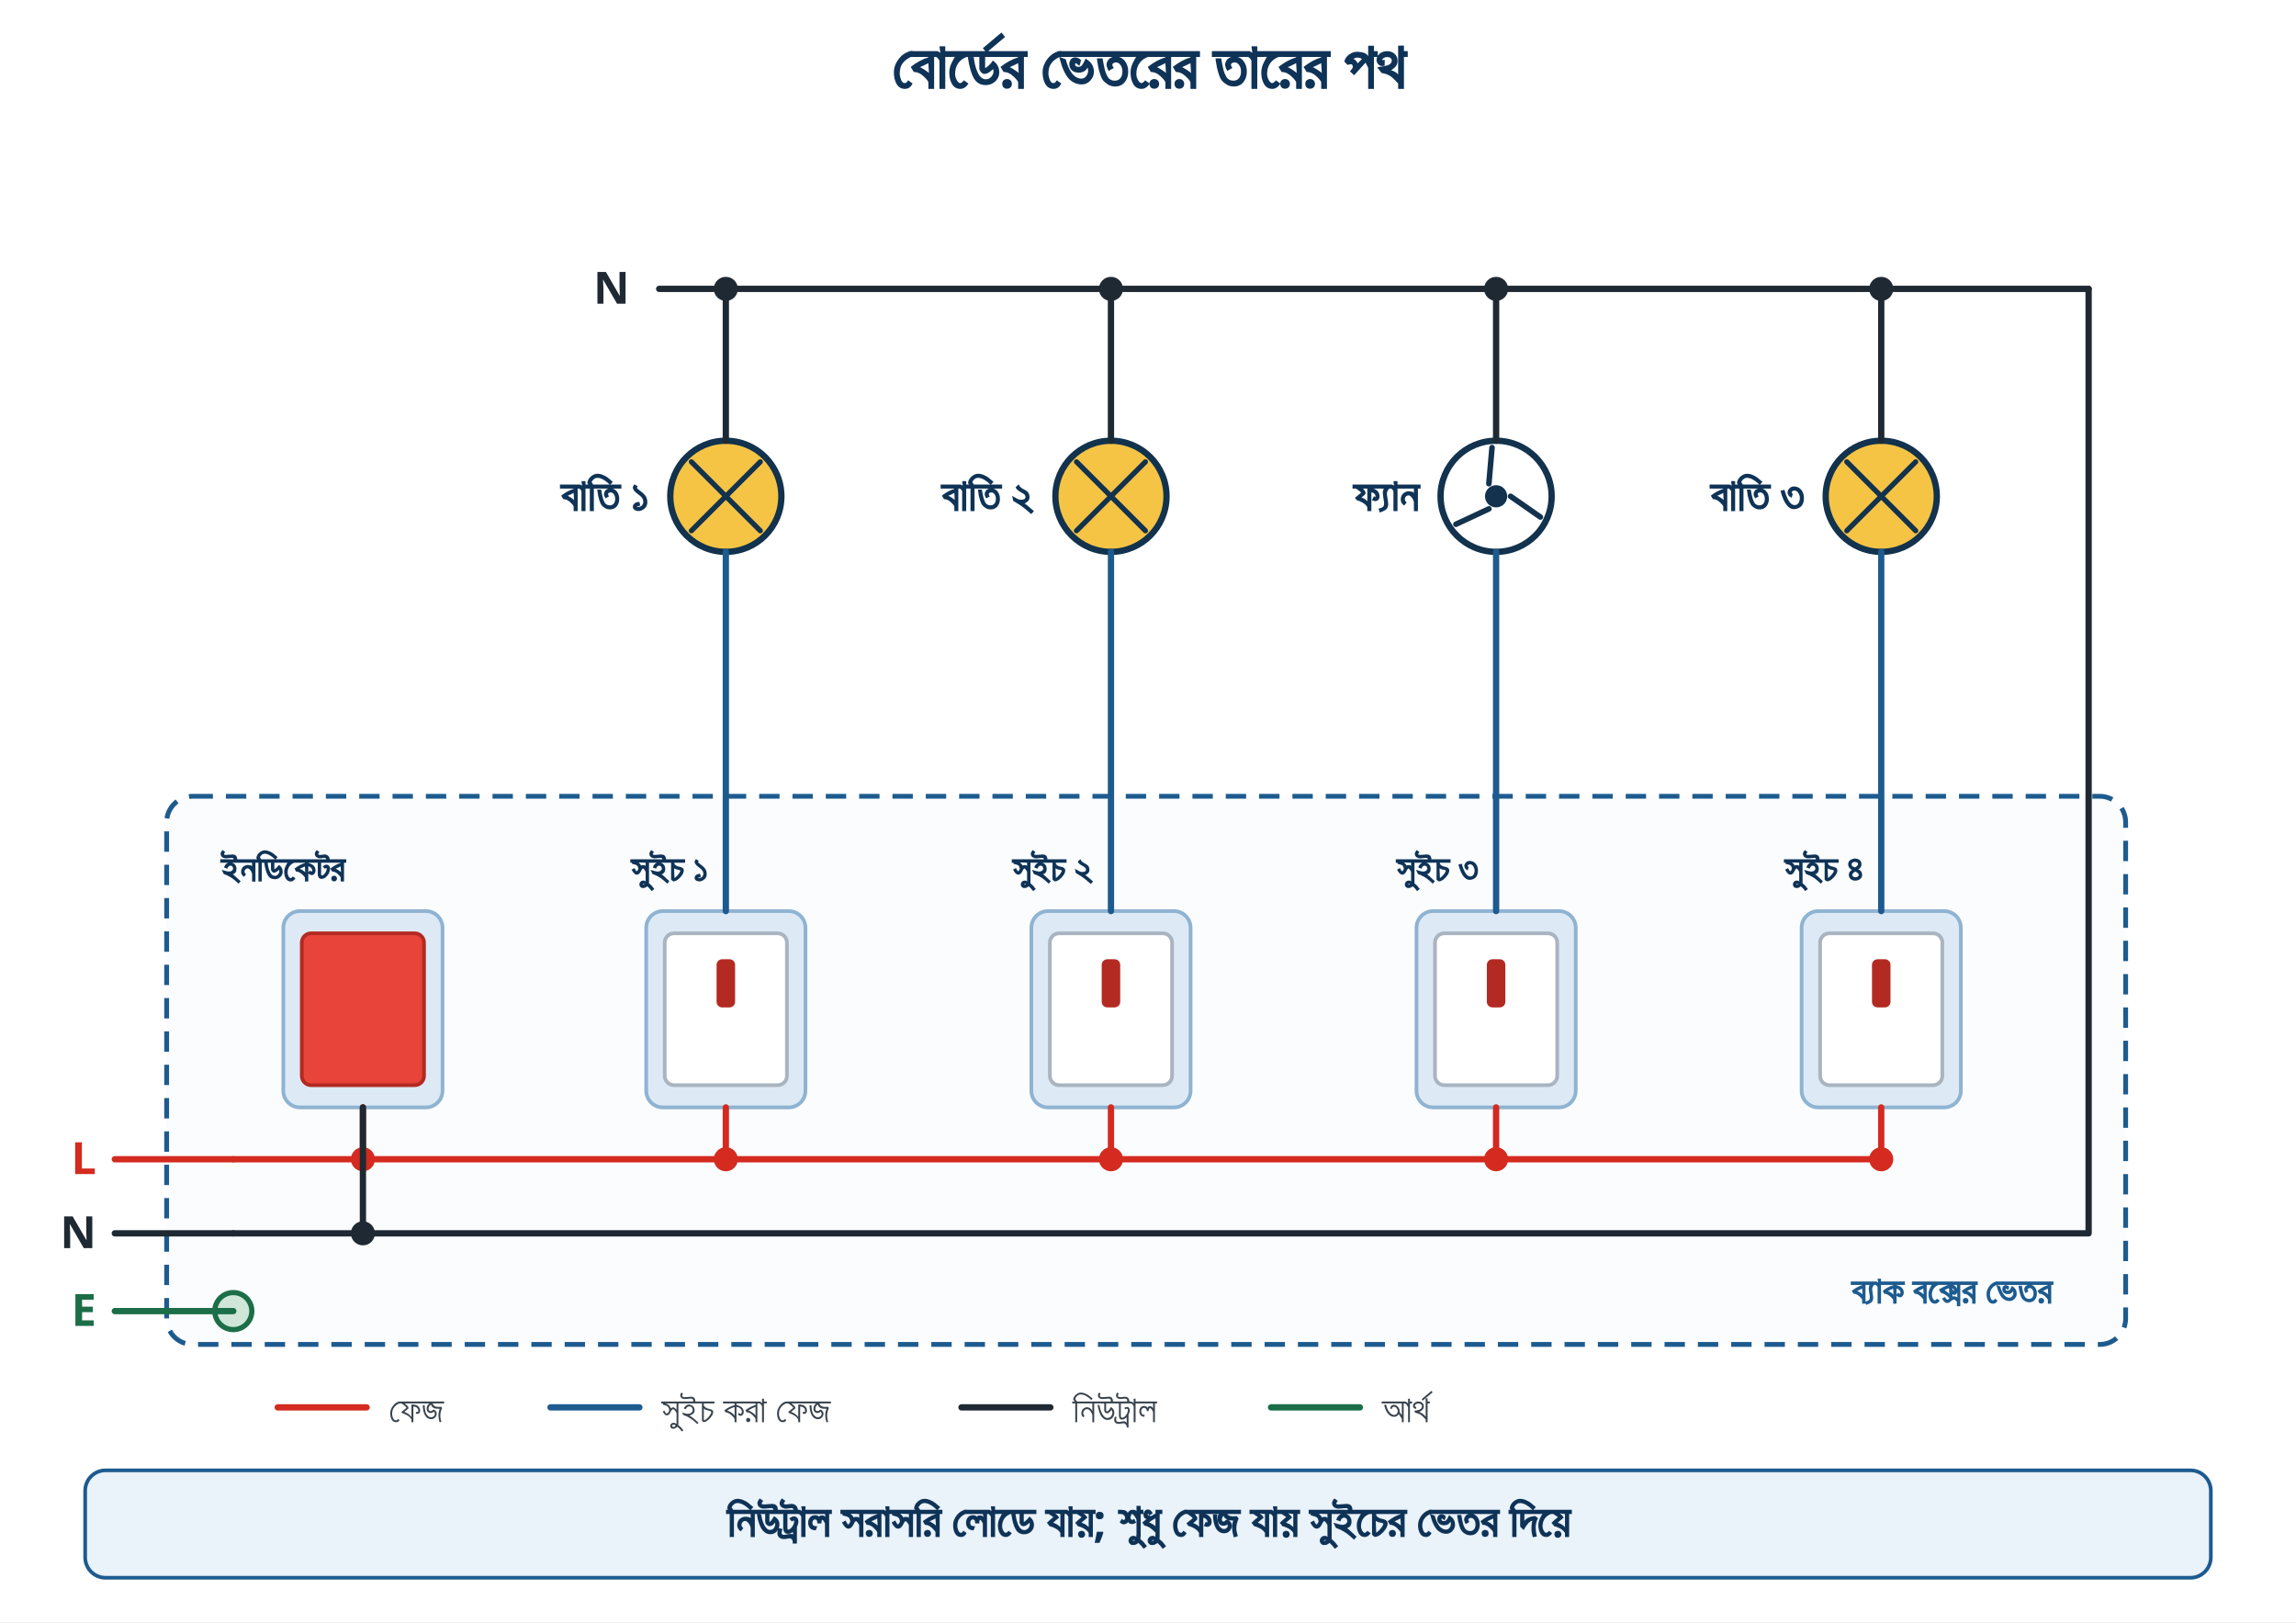
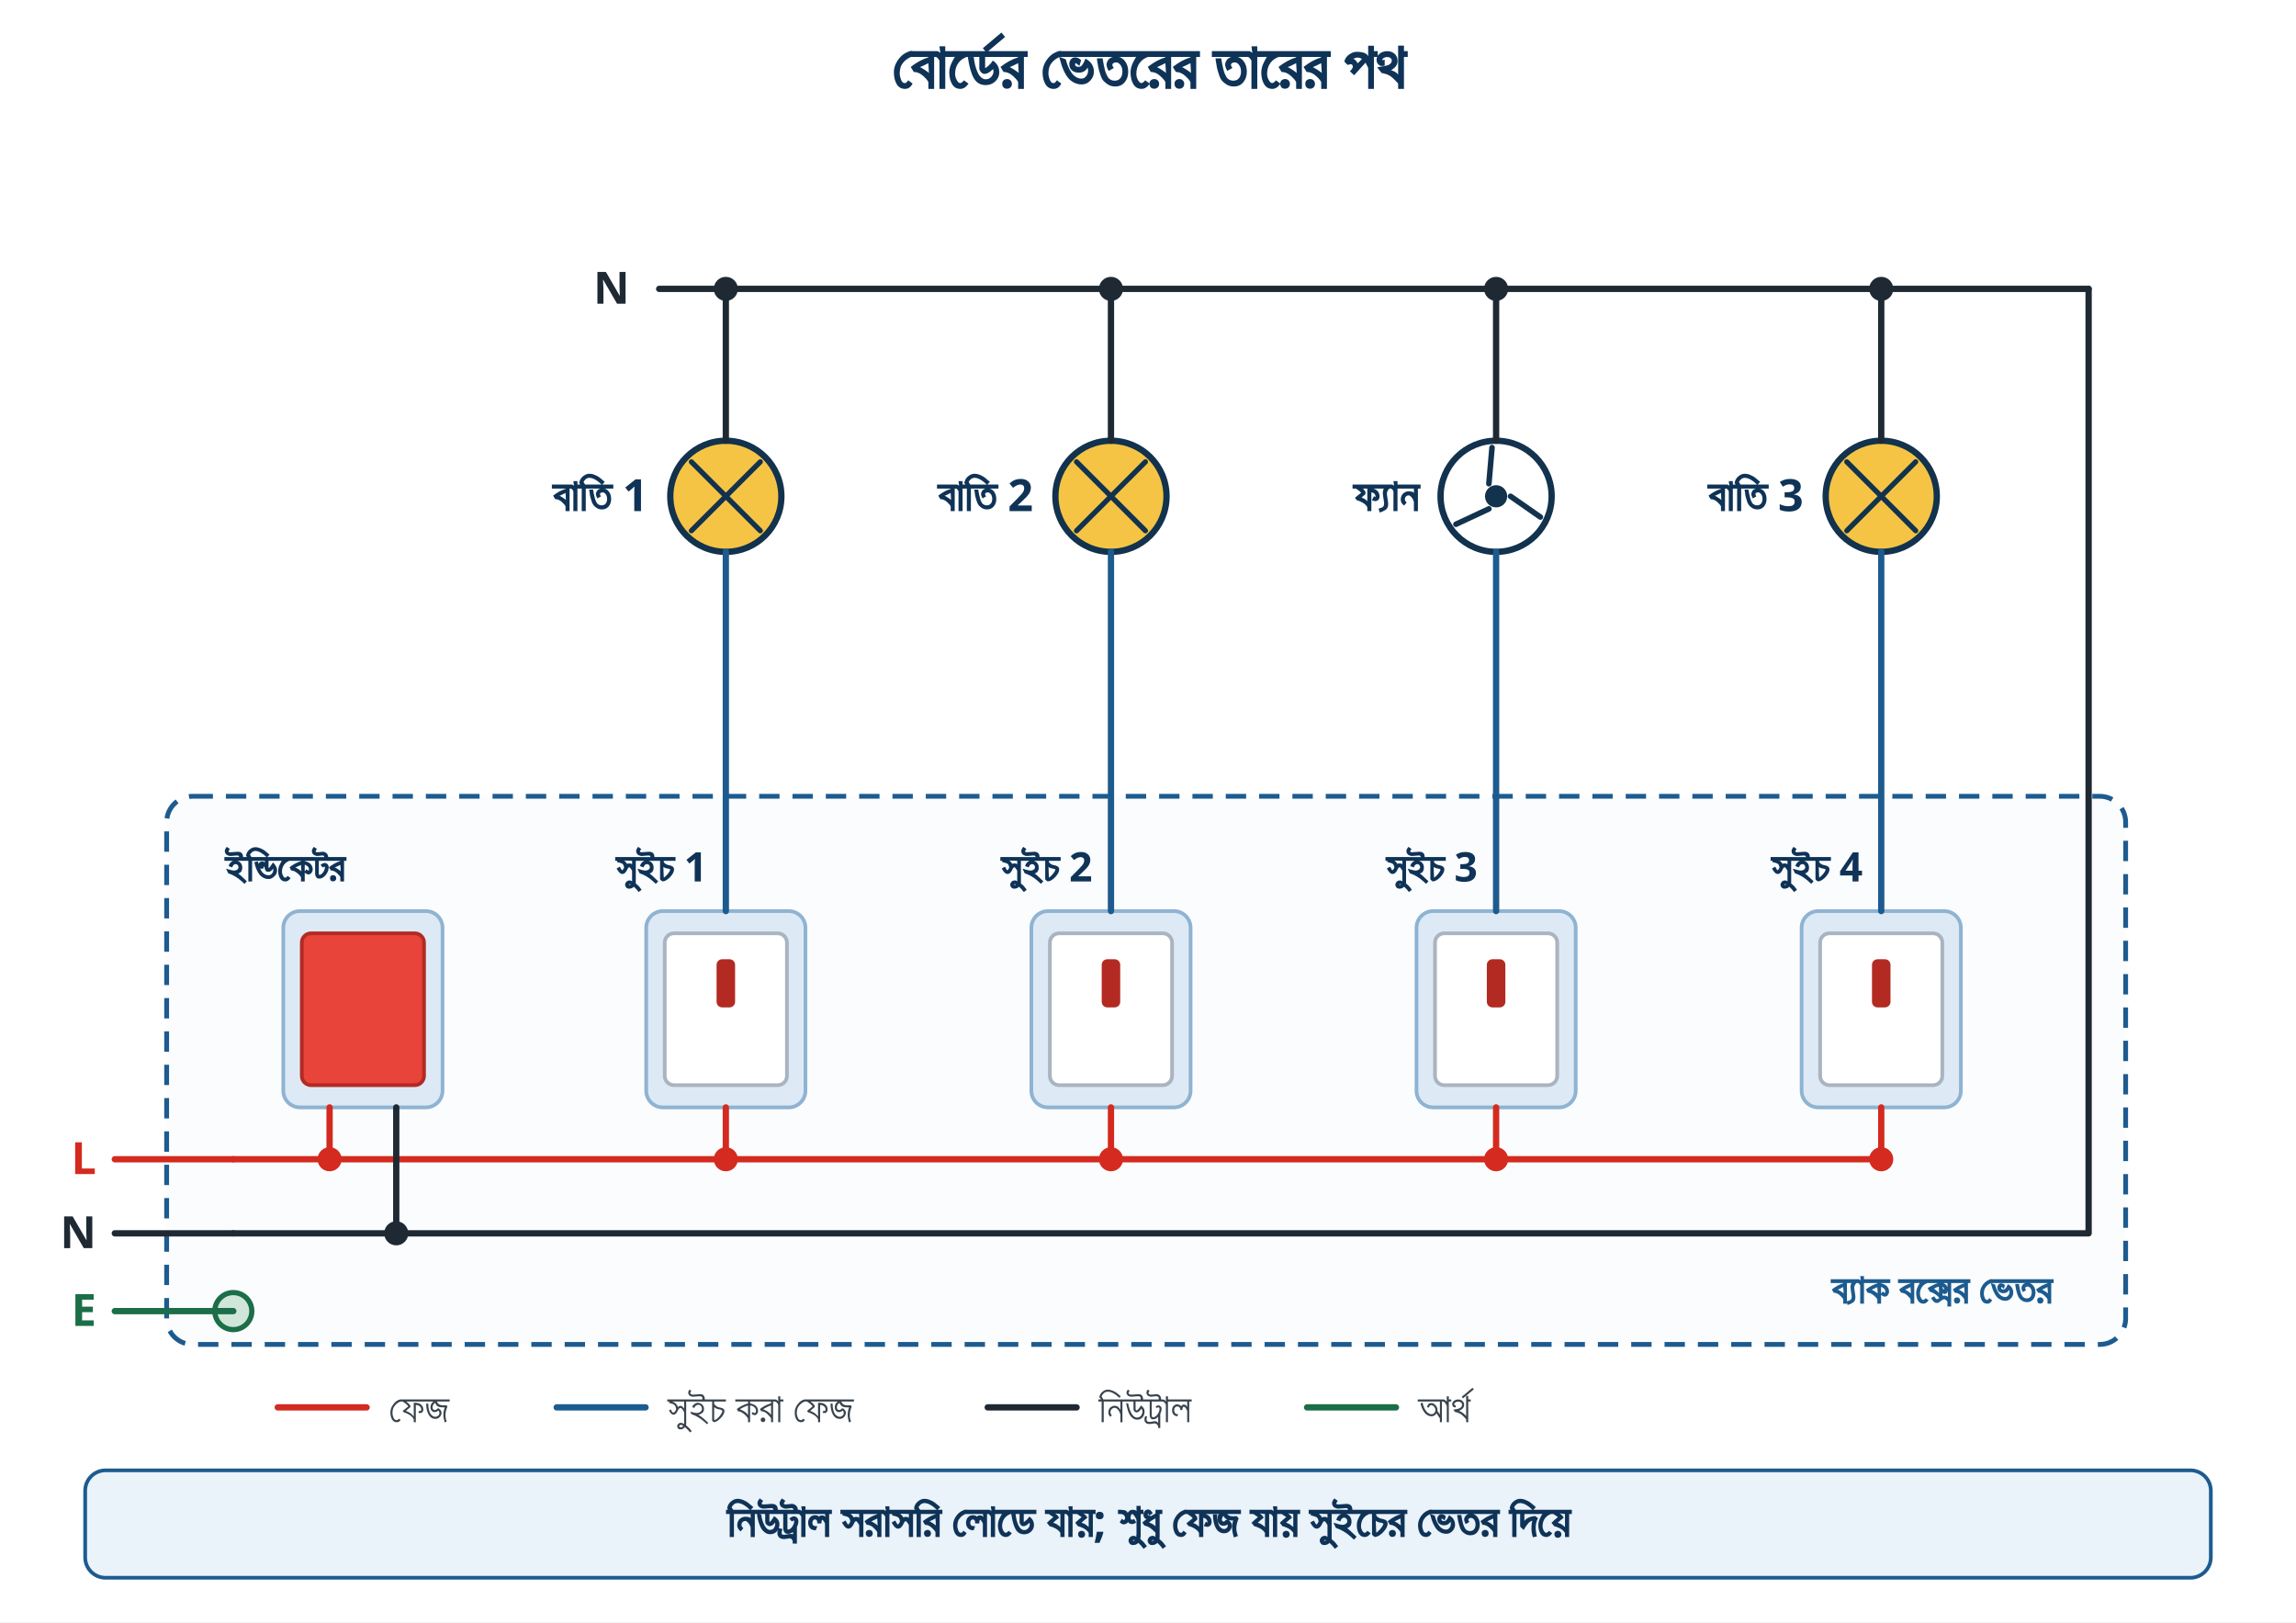
<svg xmlns="http://www.w3.org/2000/svg" width="1240" height="876" viewBox="0 0 1240 876">
  <rect width="1240" height="876" fill="#FFFFFF" />
  <text x="620.0" y="48.0" font-family="Kalpurush" font-size="34" font-weight="700" fill="#0F3357" text-anchor="middle">বোর্ডের ভেতরের তারের পথ</text>
  <circle cx="392.0" cy="268.0" r="30.0" fill="#F5C445" stroke="#12324D" stroke-width="3.4" />
  <path d="M 373.4 249.4 L 410.6 286.6" fill="none" stroke="#12324D" stroke-width="2.8" stroke-linecap="round" stroke-linejoin="round" />
  <path d="M 410.6 249.4 L 373.4 286.6" fill="none" stroke="#12324D" stroke-width="2.8" stroke-linecap="round" stroke-linejoin="round" />
-   <text x="350.0" y="276.0" font-family="Kalpurush" font-size="24" font-weight="700" fill="#0F3357" text-anchor="end">বাতি ১</text>
+   <text x="350.0" y="276.0" font-family="Kalpurush" font-size="24" font-weight="700" fill="#0F3357" text-anchor="end">বাতি 1</text>
  <circle cx="600.0" cy="268.0" r="30.0" fill="#F5C445" stroke="#12324D" stroke-width="3.4" />
  <path d="M 581.4 249.4 L 618.6 286.6" fill="none" stroke="#12324D" stroke-width="2.8" stroke-linecap="round" stroke-linejoin="round" />
  <path d="M 618.6 249.4 L 581.4 286.6" fill="none" stroke="#12324D" stroke-width="2.8" stroke-linecap="round" stroke-linejoin="round" />
-   <text x="558.0" y="276.0" font-family="Kalpurush" font-size="24" font-weight="700" fill="#0F3357" text-anchor="end">বাতি ২</text>
+   <text x="558.0" y="276.0" font-family="Kalpurush" font-size="24" font-weight="700" fill="#0F3357" text-anchor="end">বাতি 2</text>
  <circle cx="808.0" cy="268.0" r="30.0" fill="#FFFFFF" stroke="#12324D" stroke-width="3.4" />
  <path d="M 815.8 268.0 L 831.9 279.2" fill="none" stroke="#12324D" stroke-width="3.0" stroke-linecap="round" stroke-linejoin="round" />
  <path d="M 804.1 274.8 L 786.3 283.1" fill="none" stroke="#12324D" stroke-width="3.0" stroke-linecap="round" stroke-linejoin="round" />
  <path d="M 804.1 261.2 L 805.8 241.7" fill="none" stroke="#12324D" stroke-width="3.0" stroke-linecap="round" stroke-linejoin="round" />
  <circle cx="808.0" cy="268.0" r="6.0" fill="#12324D" stroke="none" stroke-width="2" />
  <text x="766.0" y="276.0" font-family="Kalpurush" font-size="24" font-weight="700" fill="#0F3357" text-anchor="end">ফ্যান</text>
  <circle cx="1016.0" cy="268.0" r="30.0" fill="#F5C445" stroke="#12324D" stroke-width="3.4" />
  <path d="M 997.4 249.4 L 1034.6 286.6" fill="none" stroke="#12324D" stroke-width="2.8" stroke-linecap="round" stroke-linejoin="round" />
  <path d="M 1034.6 249.4 L 997.4 286.6" fill="none" stroke="#12324D" stroke-width="2.8" stroke-linecap="round" stroke-linejoin="round" />
-   <text x="974.0" y="276.0" font-family="Kalpurush" font-size="24" font-weight="700" fill="#0F3357" text-anchor="end">বাতি ৩</text>
+   <text x="974.0" y="276.0" font-family="Kalpurush" font-size="24" font-weight="700" fill="#0F3357" text-anchor="end">বাতি 3</text>
  <path d="M 1128 156 L 356 156" fill="none" stroke="#1F2933" stroke-width="3.4" stroke-linecap="round" stroke-linejoin="round" />
  <path d="M 392 156 L 392 238" fill="none" stroke="#1F2933" stroke-width="3.4" stroke-linecap="round" stroke-linejoin="round" />
  <circle cx="392.0" cy="156.0" r="6.5" fill="#1F2933" stroke="none" stroke-width="2" />
  <path d="M 600 156 L 600 238" fill="none" stroke="#1F2933" stroke-width="3.4" stroke-linecap="round" stroke-linejoin="round" />
  <circle cx="600.0" cy="156.0" r="6.5" fill="#1F2933" stroke="none" stroke-width="2" />
  <path d="M 808 156 L 808 238" fill="none" stroke="#1F2933" stroke-width="3.4" stroke-linecap="round" stroke-linejoin="round" />
  <circle cx="808.0" cy="156.0" r="6.5" fill="#1F2933" stroke="none" stroke-width="2" />
  <path d="M 1016 156 L 1016 238" fill="none" stroke="#1F2933" stroke-width="3.4" stroke-linecap="round" stroke-linejoin="round" />
  <circle cx="1016.0" cy="156.0" r="6.5" fill="#1F2933" stroke="none" stroke-width="2" />
  <text x="340.0" y="164.0" font-family="Kalpurush" font-size="24" font-weight="700" fill="#1F2933" text-anchor="end">N</text>
  <rect x="90.0" y="430.0" width="1058.0" height="296.0" rx="14" fill="#FBFCFD" stroke="#1D5B8F" stroke-width="2.6" stroke-dasharray="11 7" />
-   <text x="1108.0" y="704.0" font-family="Kalpurush" font-size="20" font-weight="700" fill="#1D5B8F" text-anchor="end">ব্যাক বক্সের ভেতর</text>
+   <text x="1108.0" y="704.0" font-family="Kalpurush" font-size="22" font-weight="700" fill="#1D5B8F" text-anchor="end">ব্যাক বক্সের ভেতর</text>
  <rect x="153.0" y="492.0" width="86.0" height="106.0" rx="9" fill="#DDEAF5" stroke="#8FB3D2" stroke-width="2" />
  <rect x="163.0" y="504.0" width="66.0" height="82.0" rx="5" fill="#E8443A" stroke="#B32A22" stroke-width="2" />
-   <text x="186.0" y="476.0" font-family="Kalpurush" font-size="20" font-weight="700" fill="#0F3357" text-anchor="end">ইনডিকেটর</text>
+   <text x="186.0" y="476.0" font-family="Kalpurush" font-size="22" font-weight="700" fill="#0F3357" text-anchor="end">ইন্ডিকেটর</text>
  <rect x="349.0" y="492.0" width="86.0" height="106.0" rx="9" fill="#DDEAF5" stroke="#8FB3D2" stroke-width="2" />
  <rect x="359.0" y="504.0" width="66.0" height="82.0" rx="5" fill="#FFFFFF" stroke="#A9B4C0" stroke-width="2" />
  <rect x="387.0" y="518.0" width="10.0" height="26.0" rx="3" fill="#B32A22" stroke="none" stroke-width="0" />
-   <text x="382.0" y="476.0" font-family="Kalpurush" font-size="20" font-weight="700" fill="#0F3357" text-anchor="end">সুইচ ১</text>
+   <text x="382.0" y="476.0" font-family="Kalpurush" font-size="22" font-weight="700" fill="#0F3357" text-anchor="end">সুইচ 1</text>
  <rect x="557.0" y="492.0" width="86.0" height="106.0" rx="9" fill="#DDEAF5" stroke="#8FB3D2" stroke-width="2" />
  <rect x="567.0" y="504.0" width="66.0" height="82.0" rx="5" fill="#FFFFFF" stroke="#A9B4C0" stroke-width="2" />
  <rect x="595.0" y="518.0" width="10.0" height="26.0" rx="3" fill="#B32A22" stroke="none" stroke-width="0" />
-   <text x="590.0" y="476.0" font-family="Kalpurush" font-size="20" font-weight="700" fill="#0F3357" text-anchor="end">সুইচ ২</text>
+   <text x="590.0" y="476.0" font-family="Kalpurush" font-size="22" font-weight="700" fill="#0F3357" text-anchor="end">সুইচ 2</text>
  <rect x="765.0" y="492.0" width="86.0" height="106.0" rx="9" fill="#DDEAF5" stroke="#8FB3D2" stroke-width="2" />
  <rect x="775.0" y="504.0" width="66.0" height="82.0" rx="5" fill="#FFFFFF" stroke="#A9B4C0" stroke-width="2" />
  <rect x="803.0" y="518.0" width="10.0" height="26.0" rx="3" fill="#B32A22" stroke="none" stroke-width="0" />
-   <text x="798.0" y="476.0" font-family="Kalpurush" font-size="20" font-weight="700" fill="#0F3357" text-anchor="end">সুইচ ৩</text>
+   <text x="798.0" y="476.0" font-family="Kalpurush" font-size="22" font-weight="700" fill="#0F3357" text-anchor="end">সুইচ 3</text>
  <rect x="973.0" y="492.0" width="86.0" height="106.0" rx="9" fill="#DDEAF5" stroke="#8FB3D2" stroke-width="2" />
  <rect x="983.0" y="504.0" width="66.0" height="82.0" rx="5" fill="#FFFFFF" stroke="#A9B4C0" stroke-width="2" />
  <rect x="1011.0" y="518.0" width="10.0" height="26.0" rx="3" fill="#B32A22" stroke="none" stroke-width="0" />
-   <text x="1006.0" y="476.0" font-family="Kalpurush" font-size="20" font-weight="700" fill="#0F3357" text-anchor="end">সুইচ ৪</text>
+   <text x="1006.0" y="476.0" font-family="Kalpurush" font-size="22" font-weight="700" fill="#0F3357" text-anchor="end">সুইচ 4</text>
  <path d="M 126 626 L 1016 626" fill="none" stroke="#D42A1F" stroke-width="3.4" stroke-linecap="round" stroke-linejoin="round" />
-   <path d="M 196 626 L 196 598" fill="none" stroke="#D42A1F" stroke-width="3.4" stroke-linecap="round" stroke-linejoin="round" />
-   <circle cx="196.0" cy="626.0" r="6.5" fill="#D42A1F" stroke="none" stroke-width="2" />
+   <path d="M 178 626 L 178 598" fill="none" stroke="#D42A1F" stroke-width="3.4" stroke-linecap="round" stroke-linejoin="round" />
+   <circle cx="178.0" cy="626.0" r="6.5" fill="#D42A1F" stroke="none" stroke-width="2" />
  <path d="M 392 626 L 392 598" fill="none" stroke="#D42A1F" stroke-width="3.4" stroke-linecap="round" stroke-linejoin="round" />
  <circle cx="392.0" cy="626.0" r="6.5" fill="#D42A1F" stroke="none" stroke-width="2" />
  <path d="M 600 626 L 600 598" fill="none" stroke="#D42A1F" stroke-width="3.4" stroke-linecap="round" stroke-linejoin="round" />
  <circle cx="600.0" cy="626.0" r="6.5" fill="#D42A1F" stroke="none" stroke-width="2" />
  <path d="M 808 626 L 808 598" fill="none" stroke="#D42A1F" stroke-width="3.4" stroke-linecap="round" stroke-linejoin="round" />
  <circle cx="808.0" cy="626.0" r="6.5" fill="#D42A1F" stroke="none" stroke-width="2" />
  <path d="M 1016 626 L 1016 598" fill="none" stroke="#D42A1F" stroke-width="3.4" stroke-linecap="round" stroke-linejoin="round" />
  <circle cx="1016.0" cy="626.0" r="6.5" fill="#D42A1F" stroke="none" stroke-width="2" />
  <path d="M 126 666 L 1128 666 L 1128 156" fill="none" stroke="#1F2933" stroke-width="3.4" stroke-linecap="round" stroke-linejoin="round" />
-   <path d="M 196 666 L 196 598" fill="none" stroke="#1F2933" stroke-width="3.4" stroke-linecap="round" stroke-linejoin="round" />
-   <circle cx="196.0" cy="666.0" r="6.5" fill="#1F2933" stroke="none" stroke-width="2" />
+   <path d="M 214 666 L 214 598" fill="none" stroke="#1F2933" stroke-width="3.4" stroke-linecap="round" stroke-linejoin="round" />
+   <circle cx="214.0" cy="666.0" r="6.5" fill="#1F2933" stroke="none" stroke-width="2" />
  <path d="M 392 492 L 392 298" fill="none" stroke="#1D5B8F" stroke-width="3.4" stroke-linecap="round" stroke-linejoin="round" />
  <path d="M 600 492 L 600 298" fill="none" stroke="#1D5B8F" stroke-width="3.4" stroke-linecap="round" stroke-linejoin="round" />
  <path d="M 808 492 L 808 298" fill="none" stroke="#1D5B8F" stroke-width="3.4" stroke-linecap="round" stroke-linejoin="round" />
  <path d="M 1016 492 L 1016 298" fill="none" stroke="#1D5B8F" stroke-width="3.4" stroke-linecap="round" stroke-linejoin="round" />
  <circle cx="126.0" cy="708.0" r="10.0" fill="#CFE6D8" stroke="#1B6E47" stroke-width="2.8" />
  <path d="M 62 626 L 126 626" fill="none" stroke="#D42A1F" stroke-width="3.4" stroke-linecap="round" stroke-linejoin="round" />
  <text x="52.0" y="634.0" font-family="Kalpurush" font-size="24" font-weight="700" fill="#D42A1F" text-anchor="end">L</text>
  <path d="M 62 666 L 126 666" fill="none" stroke="#1F2933" stroke-width="3.4" stroke-linecap="round" stroke-linejoin="round" />
  <text x="52.0" y="674.0" font-family="Kalpurush" font-size="24" font-weight="700" fill="#1F2933" text-anchor="end">N</text>
  <path d="M 62 708 L 126 708" fill="none" stroke="#1B6E47" stroke-width="3.4" stroke-linecap="round" stroke-linejoin="round" />
  <text x="52.0" y="716.0" font-family="Kalpurush" font-size="24" font-weight="700" fill="#1B6E47" text-anchor="end">E</text>
  <path d="M 150 760 L 198 760" fill="none" stroke="#D42A1F" stroke-width="3.4" stroke-linecap="round" stroke-linejoin="round" />
-   <text x="210.0" y="768.0" font-family="Kalpurush" font-size="20" font-weight="400" fill="#39434D" text-anchor="start">ফেজ</text>
-   <path d="M 297.31 760 L 345.31 760" fill="none" stroke="#1D5B8F" stroke-width="3.4" stroke-linecap="round" stroke-linejoin="round" />
-   <text x="357.3" y="768.0" font-family="Kalpurush" font-size="20" font-weight="400" fill="#39434D" text-anchor="start">সুইচ করা ফেজ</text>
-   <path d="M 519.27 760 L 567.27 760" fill="none" stroke="#1F2933" stroke-width="3.4" stroke-linecap="round" stroke-linejoin="round" />
-   <text x="579.3" y="768.0" font-family="Kalpurush" font-size="20" font-weight="400" fill="#39434D" text-anchor="start">নিউট্রাল</text>
-   <path d="M 686.44 760 L 734.44 760" fill="none" stroke="#1B6E47" stroke-width="3.4" stroke-linecap="round" stroke-linejoin="round" />
-   <text x="746.4" y="768.0" font-family="Kalpurush" font-size="20" font-weight="400" fill="#39434D" text-anchor="start">আর্থ</text>
+   <text x="210.0" y="768.0" font-family="Kalpurush" font-size="22" font-weight="400" fill="#39434D" text-anchor="start">ফেজ</text>
+   <path d="M 300.64 760 L 348.64 760" fill="none" stroke="#1D5B8F" stroke-width="3.4" stroke-linecap="round" stroke-linejoin="round" />
+   <text x="360.6" y="768.0" font-family="Kalpurush" font-size="22" font-weight="400" fill="#39434D" text-anchor="start">সুইচ করা ফেজ</text>
+   <path d="M 533.43 760 L 581.43 760" fill="none" stroke="#1F2933" stroke-width="3.4" stroke-linecap="round" stroke-linejoin="round" />
+   <text x="593.4" y="768.0" font-family="Kalpurush" font-size="22" font-weight="400" fill="#39434D" text-anchor="start">নিউট্রাল</text>
+   <path d="M 705.91 760 L 753.91 760" fill="none" stroke="#1B6E47" stroke-width="3.4" stroke-linecap="round" stroke-linejoin="round" />
+   <text x="765.9" y="768.0" font-family="Kalpurush" font-size="22" font-weight="400" fill="#39434D" text-anchor="start">আর্থ</text>
  <rect x="46.0" y="794.0" width="1148.0" height="58.0" rx="11" fill="#EAF2FA" stroke="#1D5B8F" stroke-width="2" />
  <text x="620.0" y="830.0" font-family="Kalpurush" font-size="24.5" font-weight="700" fill="#0F3357" text-anchor="middle">নিউট্রাল সরাসরি লোডে যায়; শুধু ফেজ যায় সুইচের ভেতর দিয়ে</text>
</svg>
